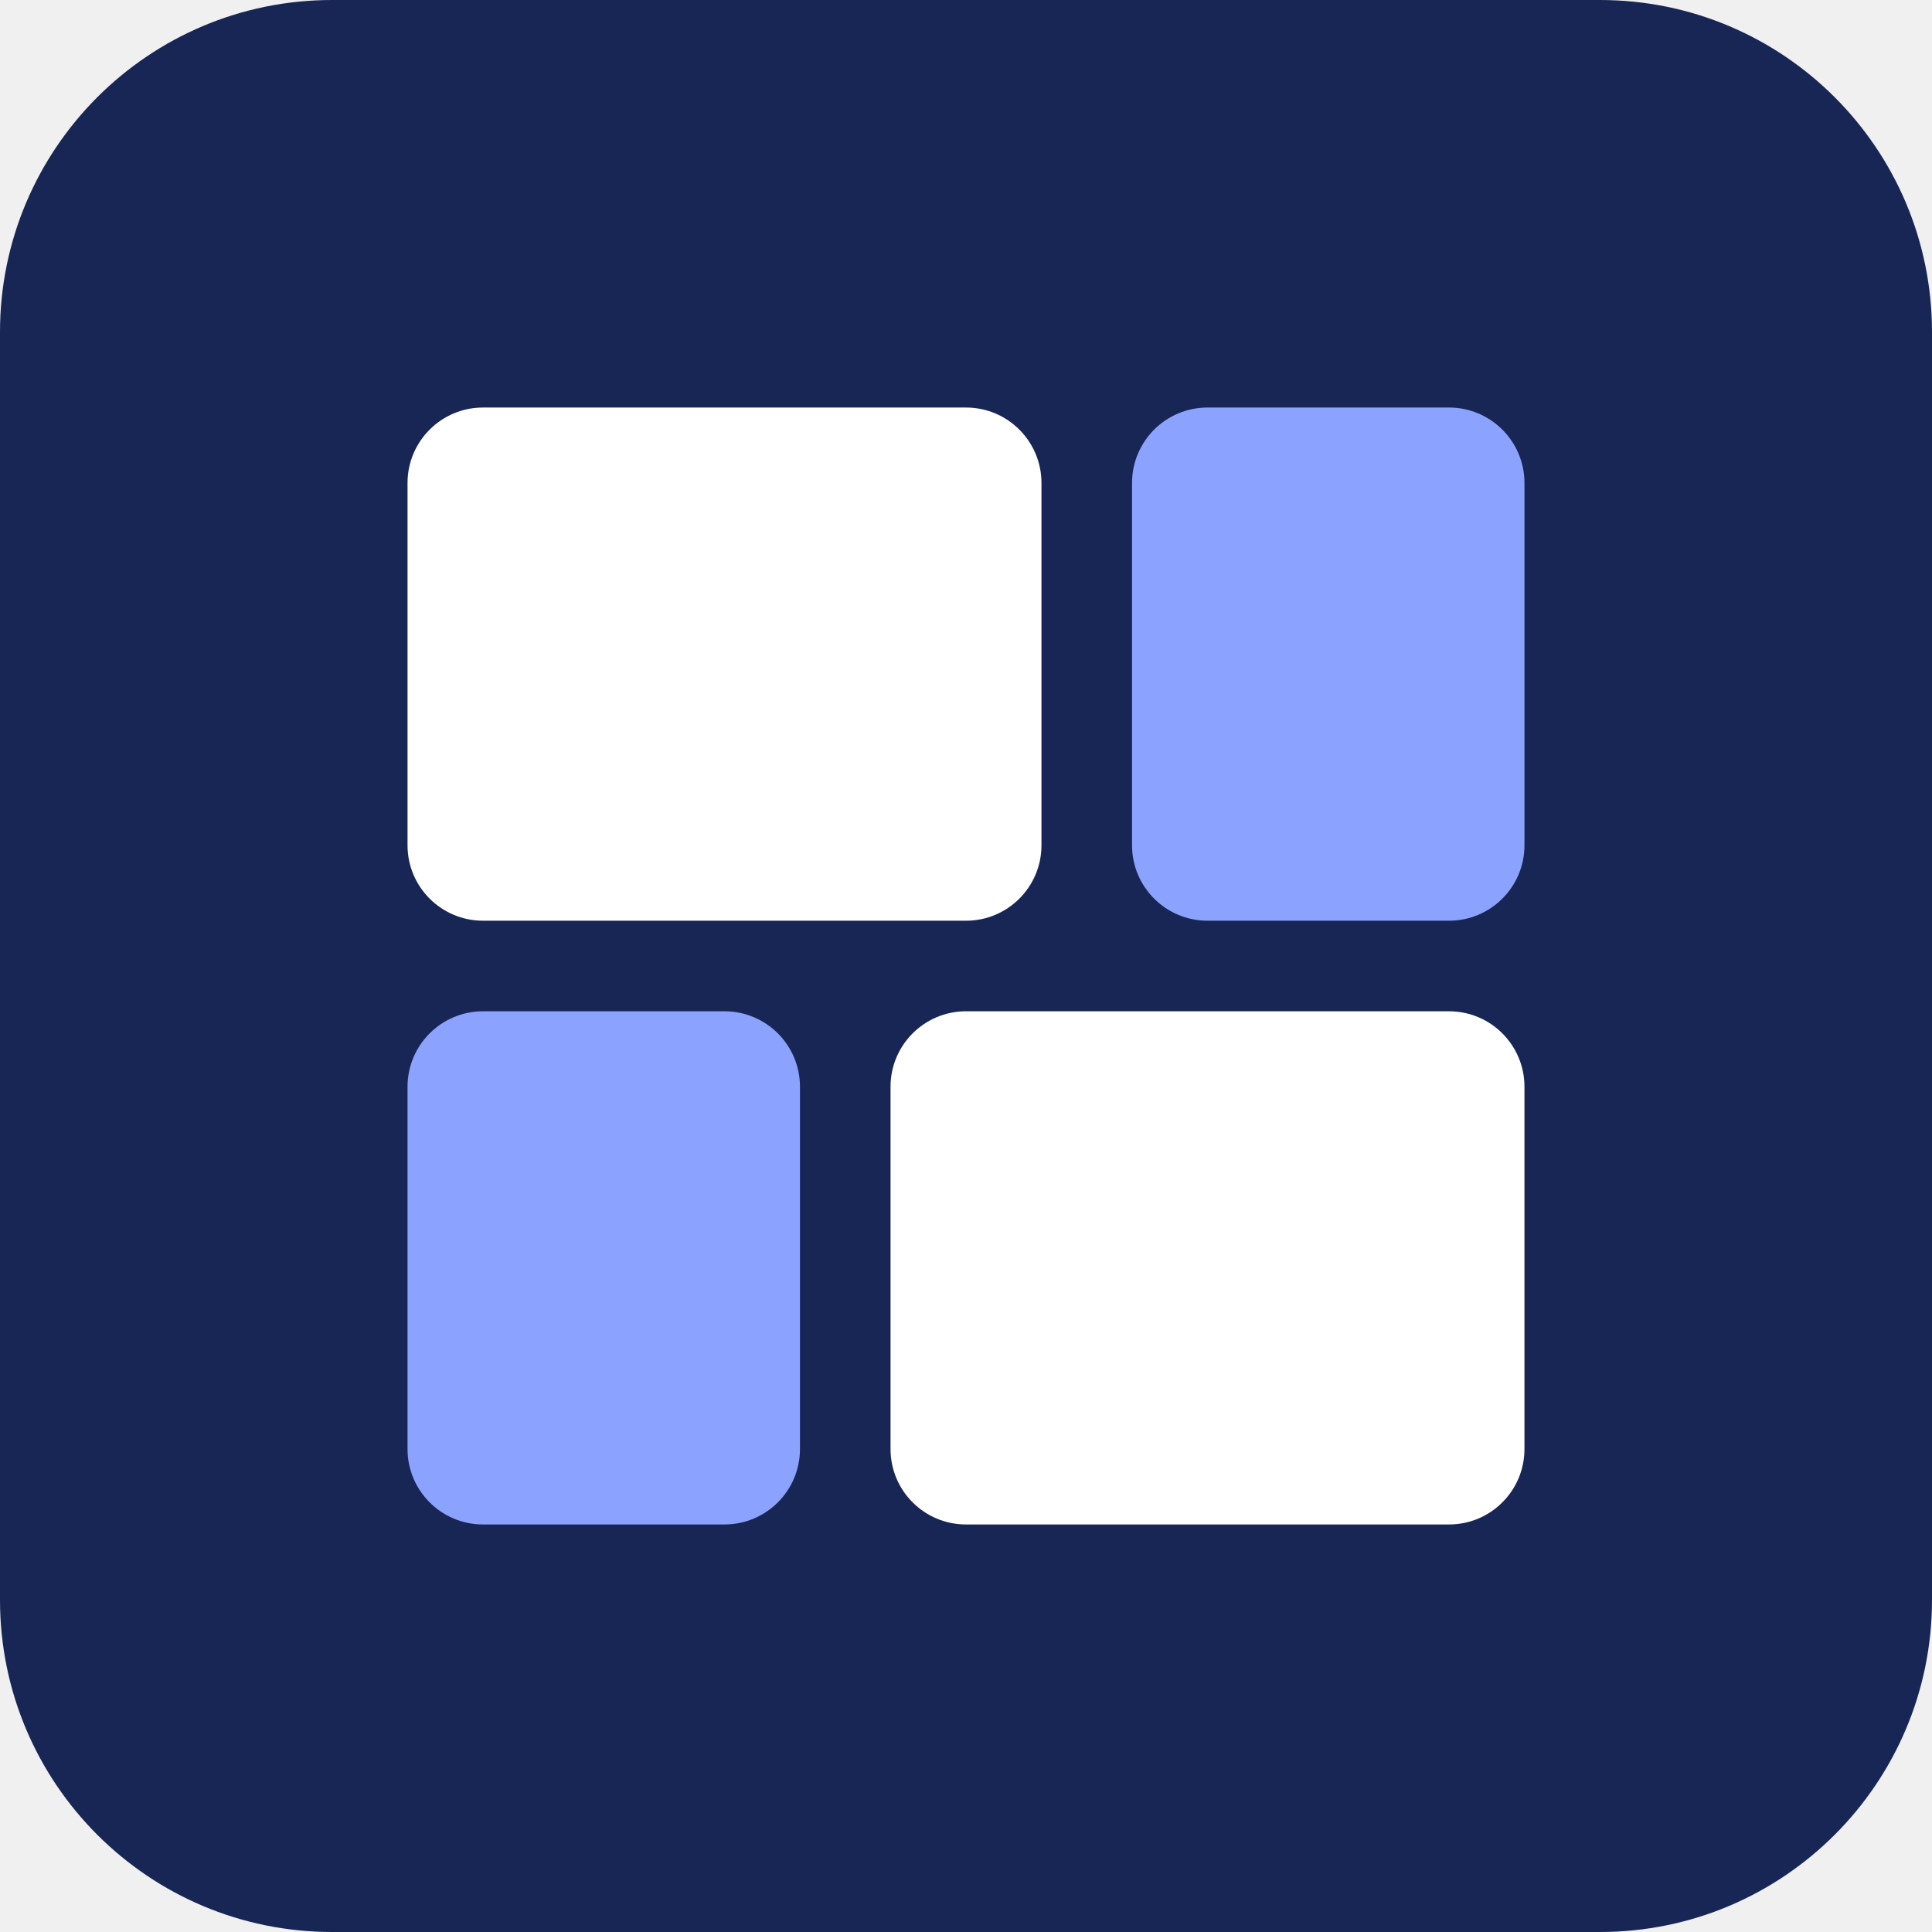
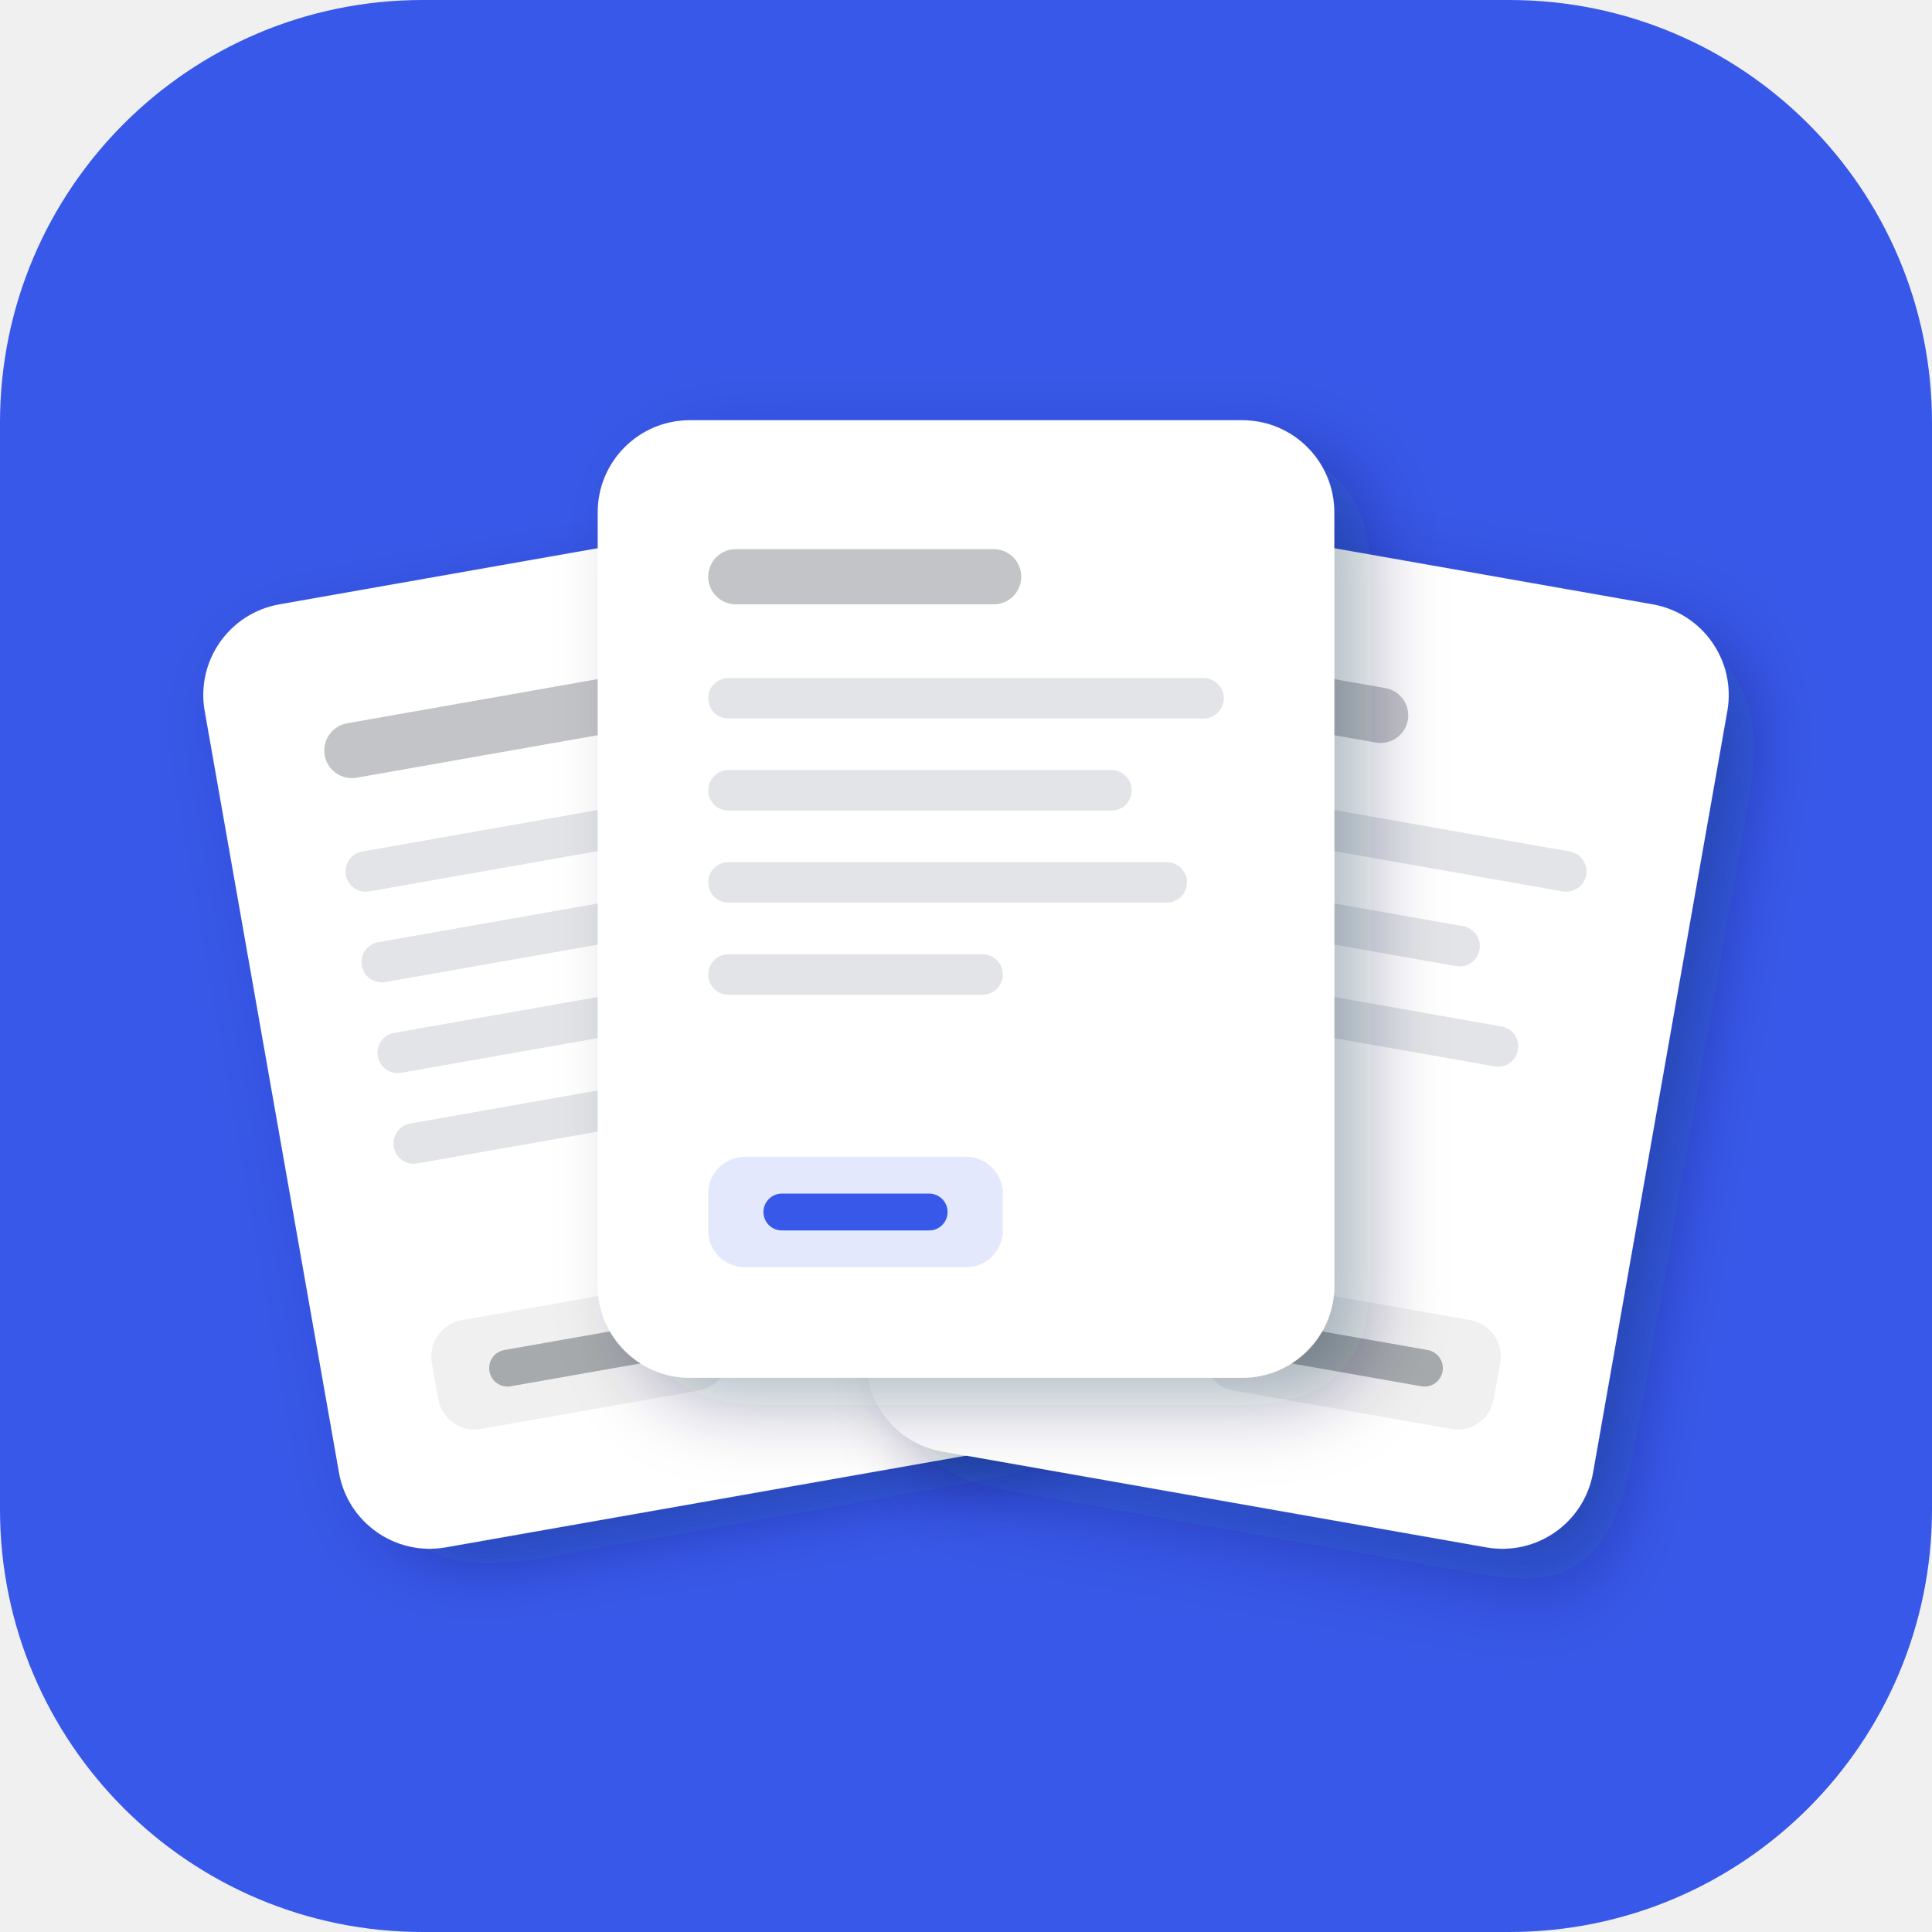
<svg xmlns="http://www.w3.org/2000/svg" viewBox="0 0 128 128">
-   <rect width="128" height="128" rx="22" fill="#172655" />
-   <rect x="27" y="27" width="42" height="34" rx="5" fill="#fff" />
-   <rect x="75" y="27" width="26" height="34" rx="5" fill="#8ca2ff" />
-   <rect x="27" y="67" width="26" height="34" rx="5" fill="#8ca2ff" />
-   <rect x="59" y="67" width="42" height="34" rx="5" fill="#fff" />
+   <defs>
+     <filter id="shadow" x="-40%" y="-40%" width="180%" height="180%">
+       <feDropShadow dy="1.5" stdDeviation="2" flood-color="#0b1440" flood-opacity=".3" />
+     </filter>
+     <g id="sheet">
+       <rect width="40" height="52" rx="5" fill="#fff" />
+       <rect x="6" y="7" width="17" height="3" rx="1.5" fill="#c3c4c7" />
+       <g fill="#e2e4e7">
+         <rect x="6" y="14" width="28" height="2.2" rx="1.1" />
+         <rect x="6" y="19" width="23" height="2.2" rx="1.1" />
+         <rect x="6" y="24" width="26" height="2.2" rx="1.1" />
+         <rect x="6" y="29" width="16" height="2.2" rx="1.1" />
+       </g>
+     </g>
+   </defs>
+   <rect width="128" height="128" rx="28" fill="#3858e9" />
+   <g filter="url(#shadow)" transform="translate(42.04 68.1) rotate(-10) scale(1.22) translate(-20 -26)">
+     <use href="#sheet" />
+     <rect x="6" y="40" width="16" height="6" rx="2" fill="#f0f0f1" />
+     <rect x="9" y="42" width="10" height="2" rx="1" fill="#a7aaad" />
+   </g>
+   <g filter="url(#shadow)" transform="translate(85.96 68.1) rotate(10) scale(1.22) translate(-20 -26)">
+     <use href="#sheet" />
+     <rect x="18" y="40" width="16" height="6" rx="2" fill="#f0f0f1" />
+     <rect x="21" y="42" width="10" height="2" rx="1" fill="#a7aaad" />
+   </g>
+   <g filter="url(#shadow)" transform="translate(64 59.56) scale(1.22) translate(-20 -26)">
+     <use href="#sheet" />
+     <rect x="6" y="40" width="16" height="6" rx="2" fill="#e3e8fc" />
+     <rect x="9" y="42" width="10" height="2" rx="1" fill="#3858e9" />
+   </g>
</svg>
